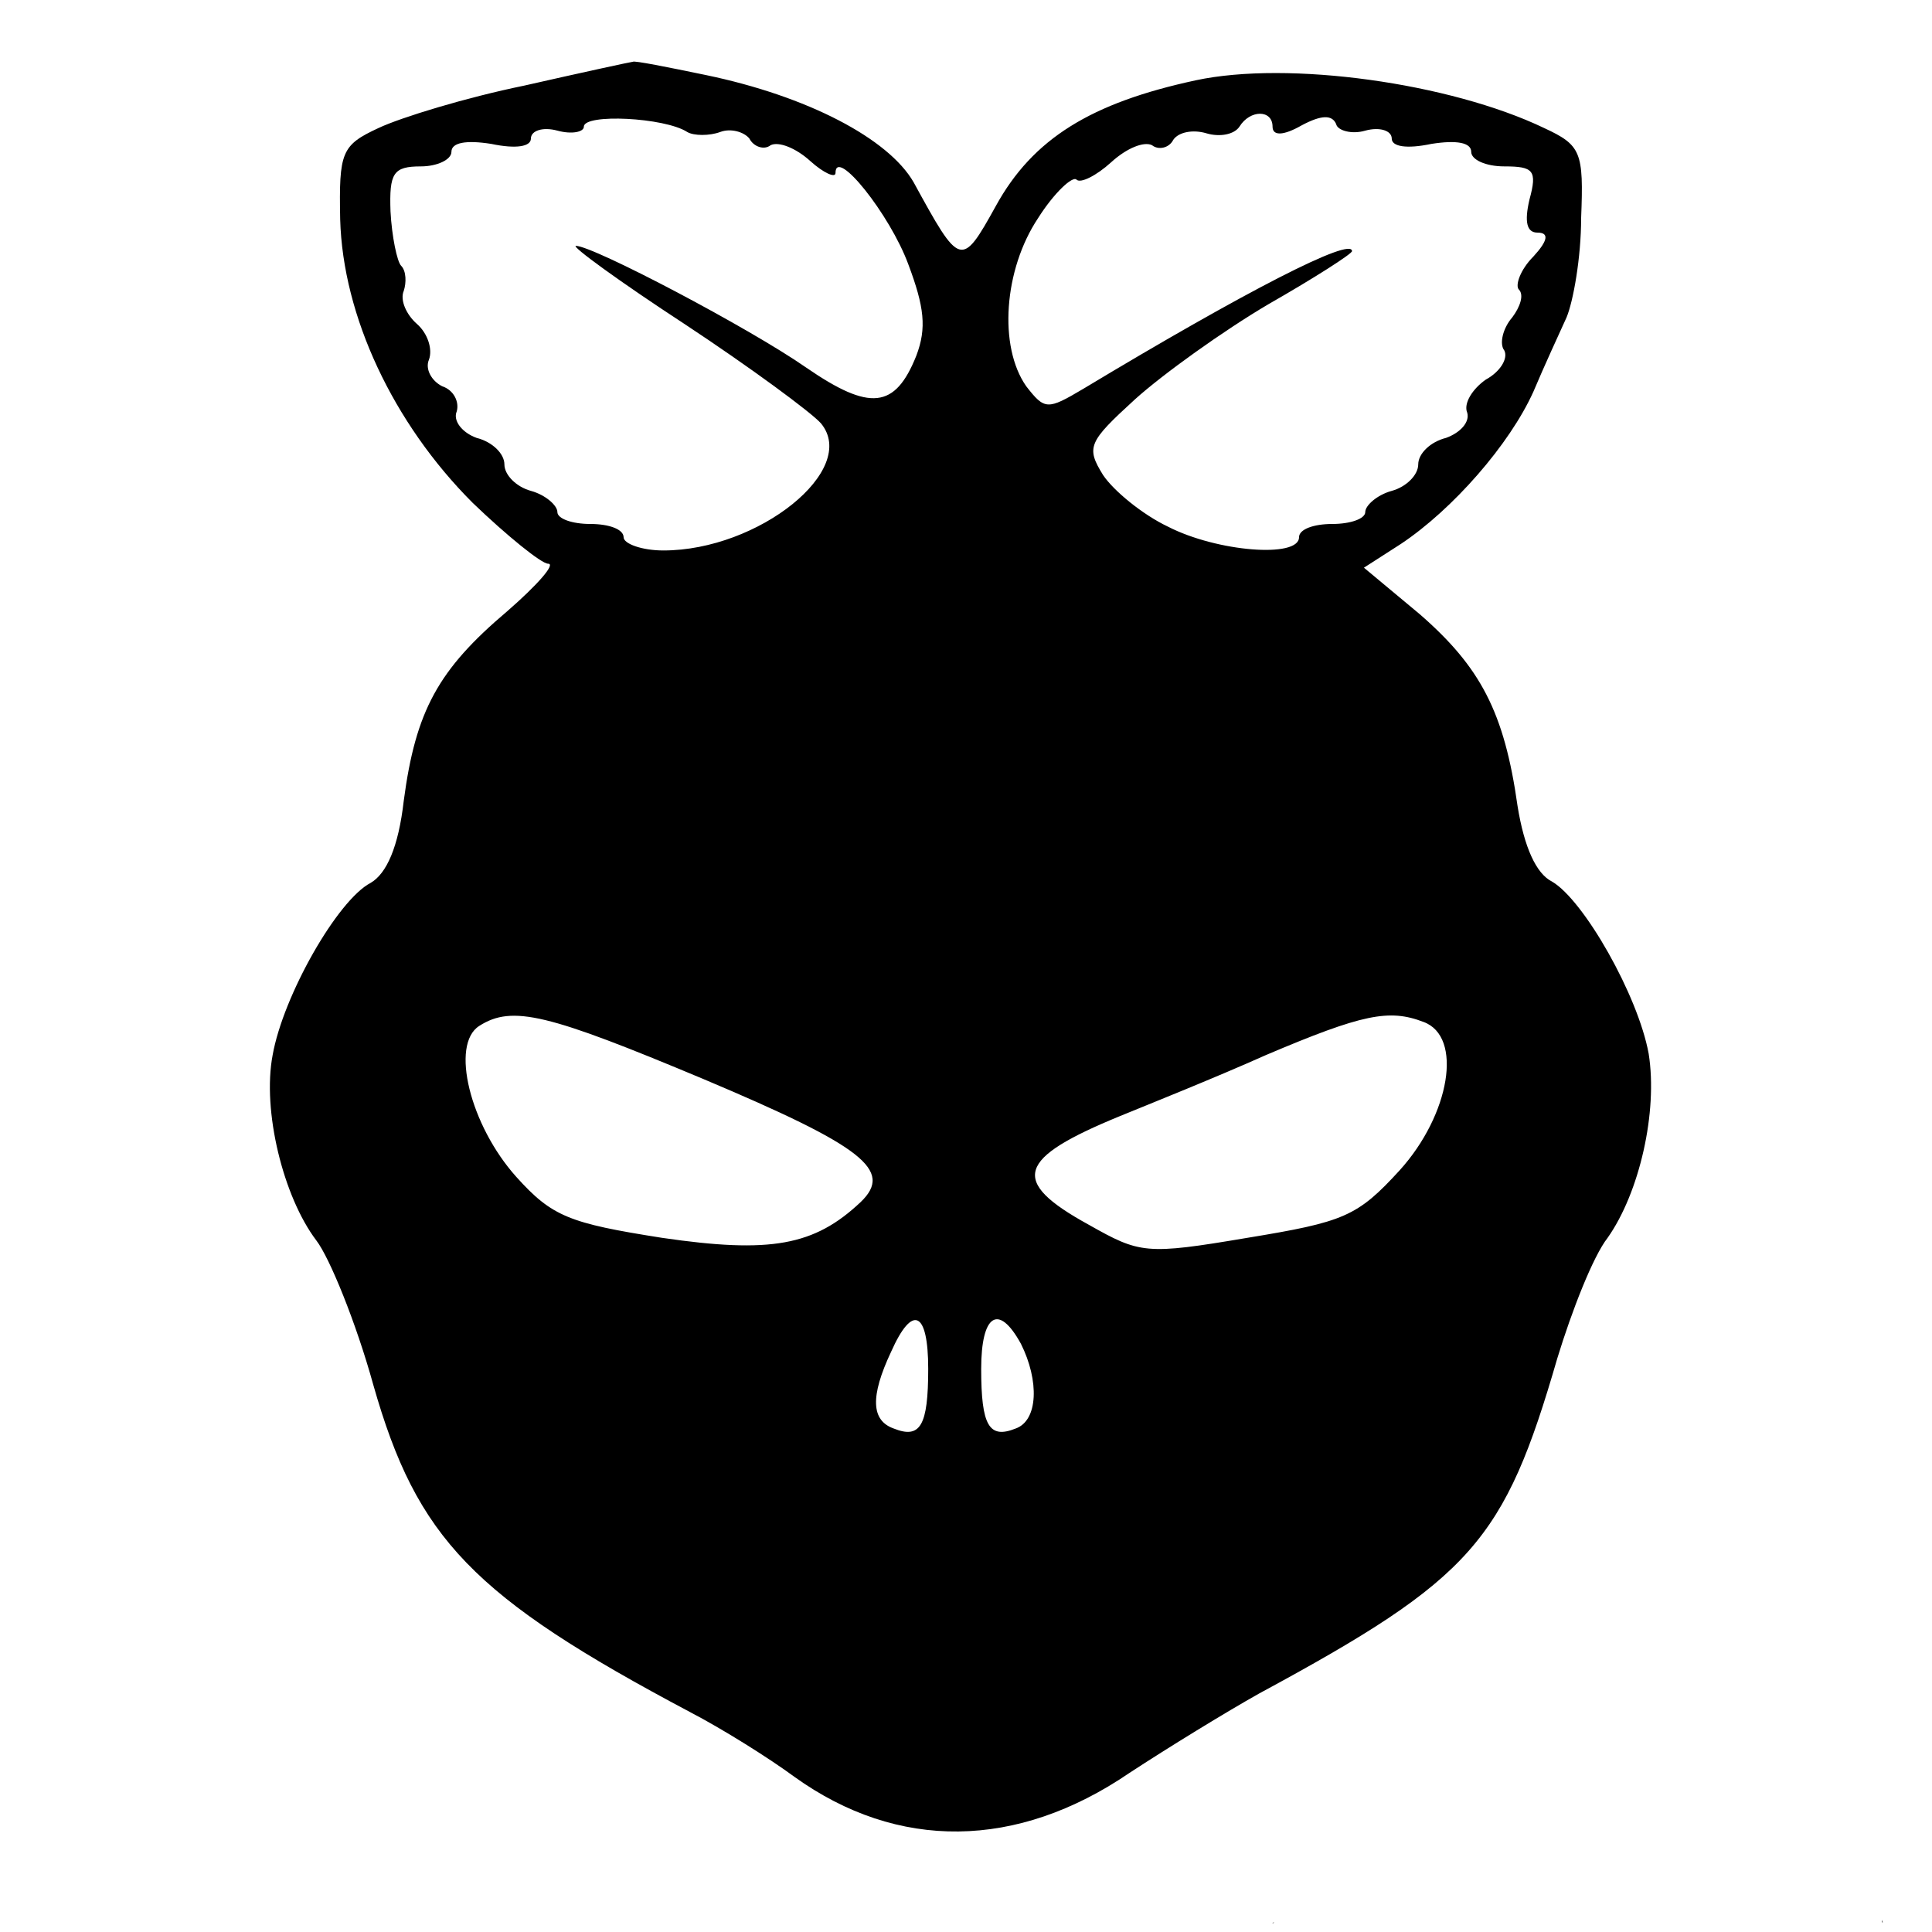
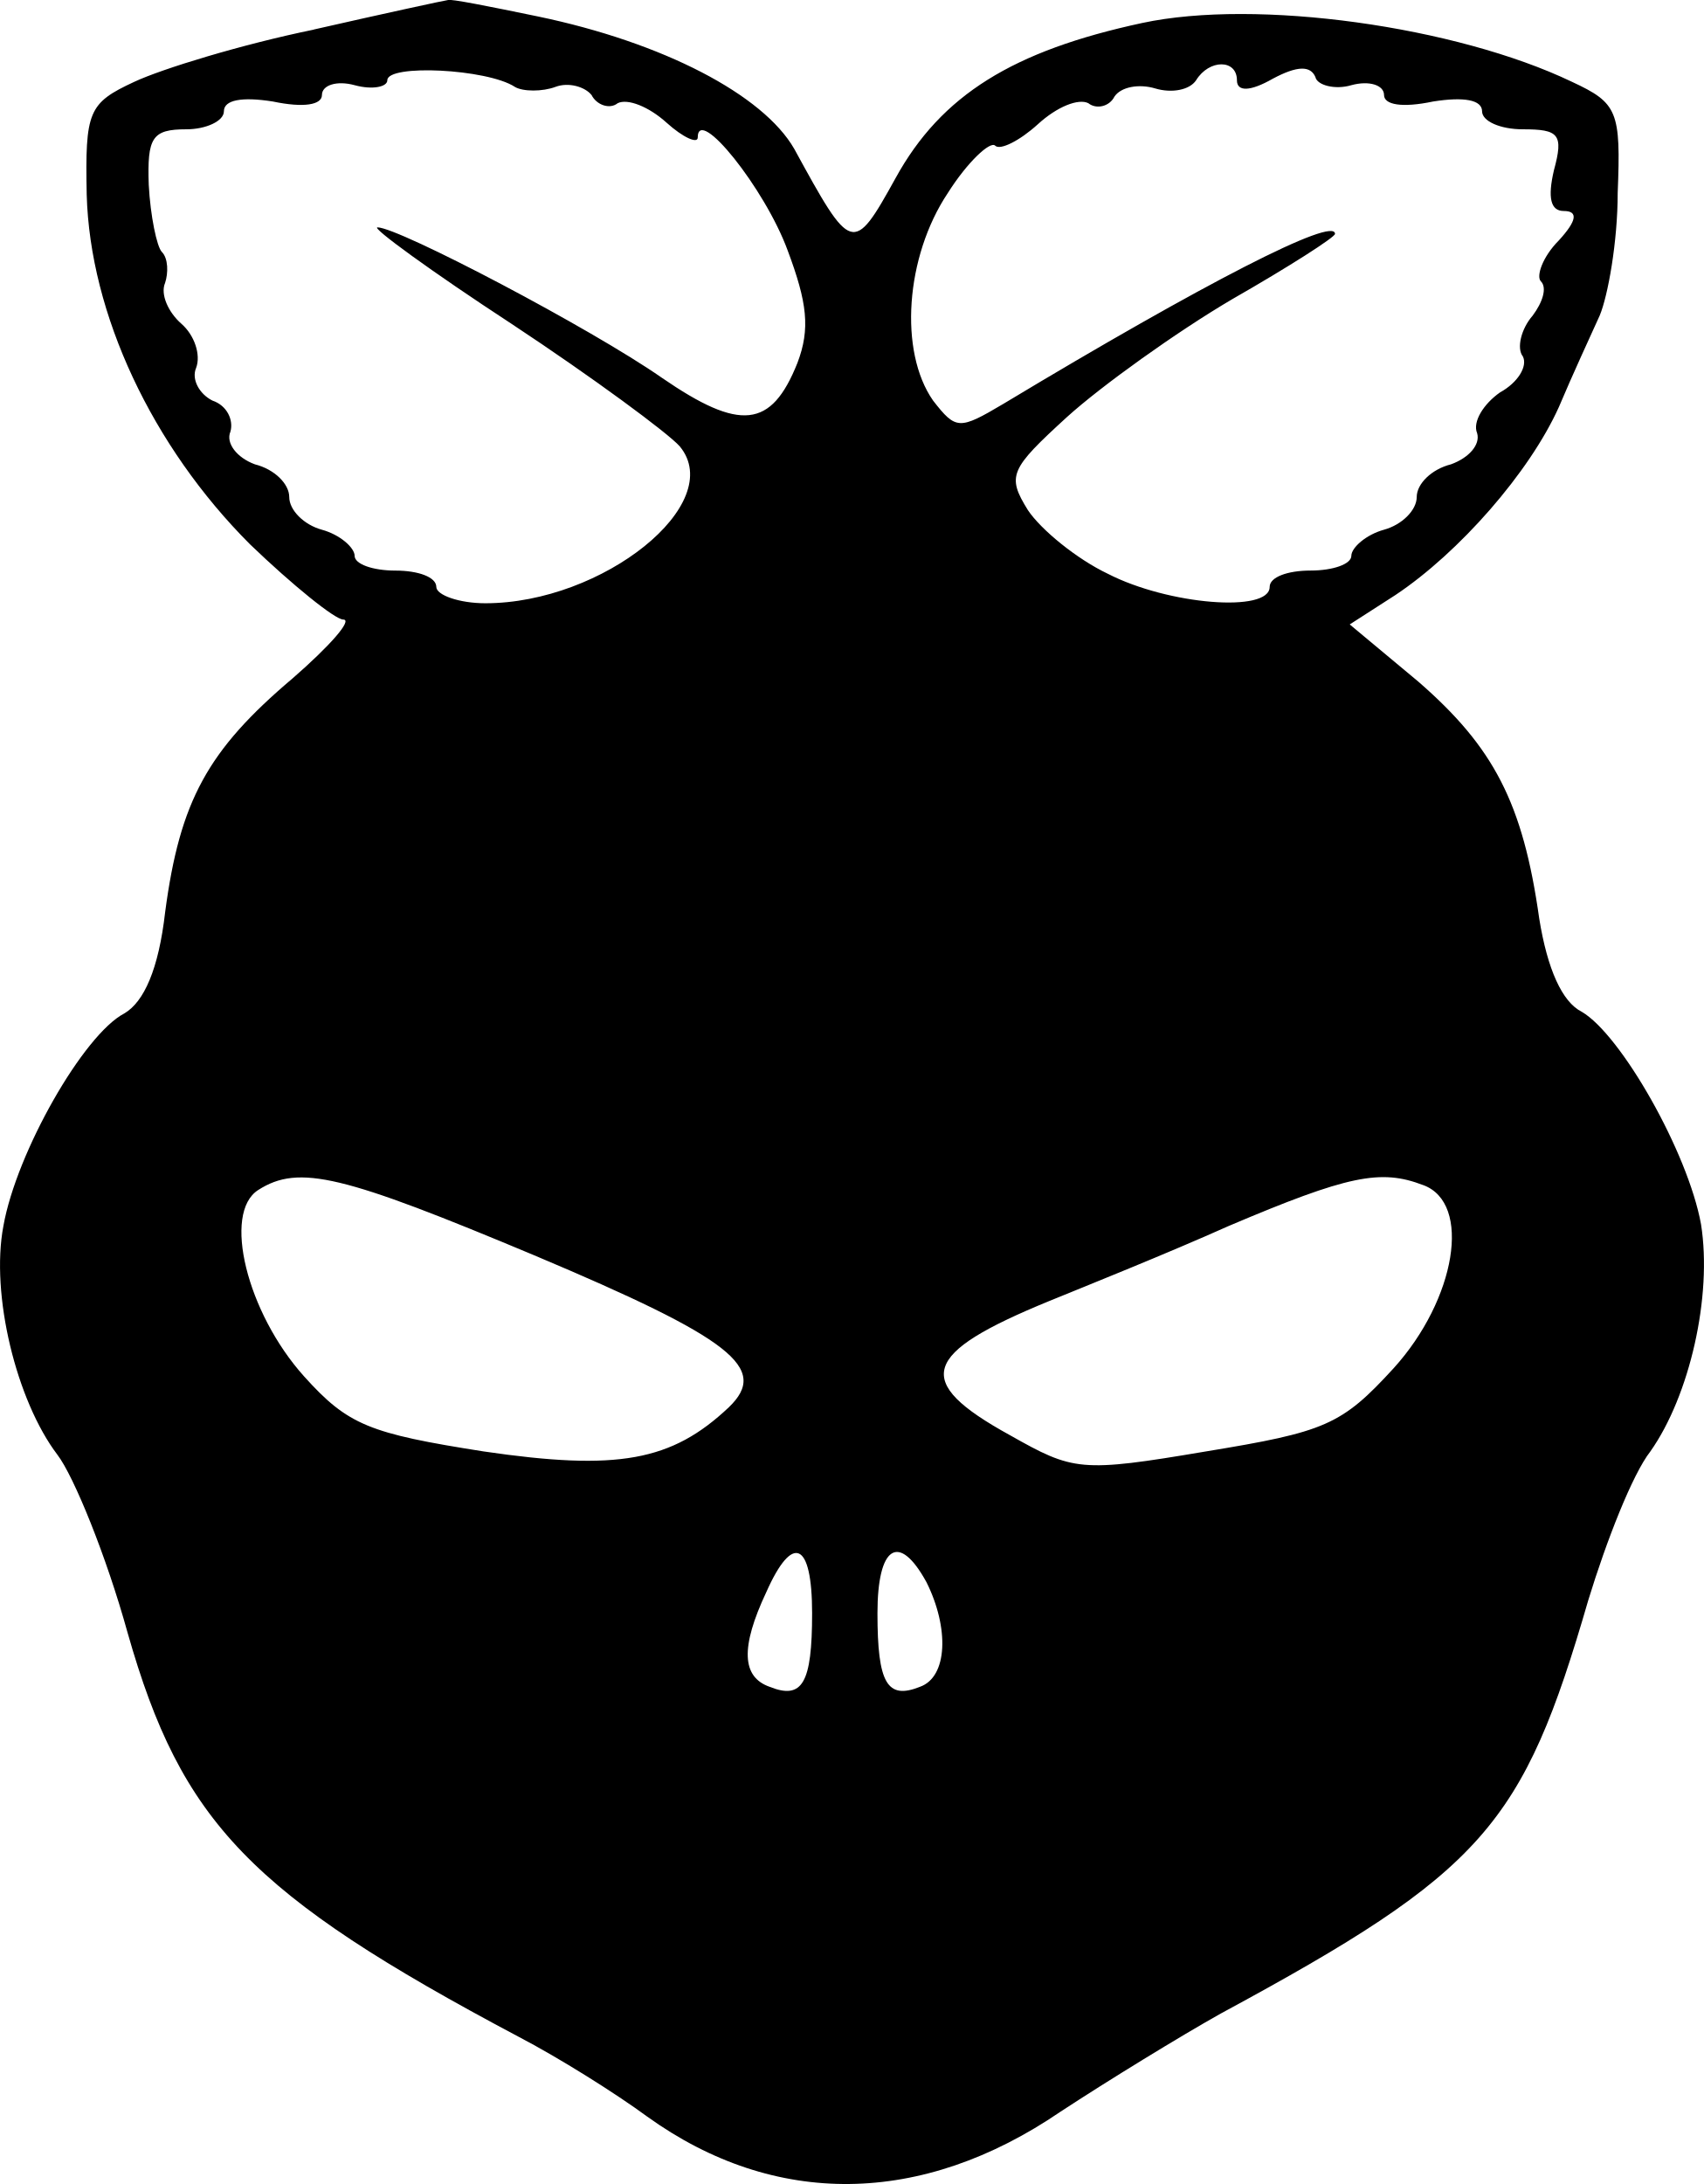
- <svg xmlns="http://www.w3.org/2000/svg" width="180pt" height="180pt" version="1.0" viewBox="0 0 180 180">
-   <g transform="matrix(.12339 0 0 -.12339 -22.104 220.33)">
-     <path d="m575 1721c-44-9-93-24-110-32-28-13-30-18-29-69 2-73 40-154 100-214 26-25 52-46 57-46 6 0-8-16-31-36-52-44-69-75-78-143-4-35-13-55-25-62-25-13-66-85-74-130-8-42 8-107 33-140 10-13 30-62 43-109 33-116 75-160 239-247 25-13 60-35 79-49 78-56 168-55 253 3 29 19 73 46 98 60 161 87 185 115 225 253 11 36 27 77 38 91 24 34 38 95 31 139-8 44-49 116-73 130-12 6-21 26-26 57-10 71-28 105-74 145l-42 35 28 18c39 26 82 75 100 115 8 19 20 45 25 56 5 12 11 45 11 75 2 50 0 55-28 68-71 34-193 51-263 36-79-17-123-44-151-95-26-47-27-46-62 18-19 33-80 65-157 81-29 6-54 11-55 10-1 0-38-8-82-18zm123-35c5-3 17-3 25 0s18 0 22-5c3-6 11-9 16-5 6 3 19-2 30-12 10-9 19-13 19-9 0 20 41-31 55-69 12-32 14-48 6-69-16-40-35-42-83-9-43 30-161 92-174 92-4 0 33-27 82-59 50-33 96-67 103-75 29-35-47-96-119-96-16 0-30 5-30 10 0 6-11 10-25 10s-25 4-25 9-9 13-20 16-20 12-20 20-9 17-21 20c-11 4-18 13-15 20 2 7-2 16-11 19-8 4-13 13-10 20 3 8-1 20-9 27s-13 18-10 25c2 6 2 15-2 19-3 3-7 22-8 41-1 29 2 34 23 34 12 0 23 5 23 11 0 7 11 9 30 6 19-4 30-2 30 4s9 9 20 6 20-1 20 3c0 10 61 7 78-4zm442 4c0-7 8-7 22 1 15 8 23 8 26 1 1-5 12-8 22-5 11 3 20 0 20-6s11-8 30-4c19 3 30 1 30-6 0-6 11-11 25-11 22 0 25-3 19-25-4-17-2-25 6-25 9 0 8-6-3-18-10-10-14-22-11-25 4-4 1-13-5-21-7-8-10-20-6-25 3-6-3-16-14-22-10-7-17-18-14-25 2-7-5-15-16-19-12-3-21-12-21-20s-9-17-20-20-20-11-20-16-11-9-25-9-25-4-25-10c0-16-62-11-99 8-19 9-41 27-49 39-13 21-11 25 24 57 21 19 67 52 101 72 35 20 63 38 63 40 0 11-80-30-203-104-27-16-29-16-43 2-21 30-17 88 9 127 12 19 26 32 29 29s15 3 26 13c12 11 25 16 31 13 5-4 13-2 16 4 4 6 15 8 25 5s21-1 25 5c8 13 25 13 25 0zm-430-719c121-51 144-69 119-93-35-33-68-39-150-27-70 11-83 16-110 46-35 39-50 100-28 114 25 16 52 9 169-40zm544 43c30-11 20-70-18-112-32-35-42-39-115-51-77-13-81-12-120 10-60 33-54 50 24 82 22 9 72 29 110 46 73 31 93 35 119 25zm-374-262c0-43-6-53-26-45-17 6-18 24-2 58 16 36 28 31 28-13zm70 19c14-28 13-58-4-64-20-8-26 2-26 45 0 41 13 50 30 19z" />
-     <path d="m1140.8 334.07c-0.242-0.02-0.458-0.195-0.63-0.366-0.207-0.206-0.163-0.233-0.337-0.41 0.767 0.362 1.854 0.85 0.967 0.776zm-176.97-29.575c-0.422 0.078 0.791-0.35 1.216-0.41 0.171-0.025 0.29 0.03 0.454 0.015-0.554 0.147-1.107 0.292-1.67 0.396z" />
-     <path d="m1600.3 336.05c-0.067-0.628-0.059-1.26-0.088-1.89 0.188 1e-4 0.329-0.027 0.513-0.029-0.139 0.64-0.281 1.28-0.425 1.919z" />
-     <path d="m893.14 309.17c0.262-0.667 0.583-1.307 0.835-1.978 1.715-1.821 2.98-4.03 4.307-6.182-1.363 2.62-2.796 4.993-4.292 6.987-0.288 0.412-0.564 0.775-0.85 1.172zm-33.53-30.264c6.9e-4 -5e-3 -6.9e-4 -0.01 0-0.015 0.117-0.025 0.234-0.049 0.352-0.073-0.114 0.056-0.236 0.042-0.352 0.088z" />
+ <svg xmlns="http://www.w3.org/2000/svg" width="45.396mm" height="58.172mm" version="1.1" viewBox="0 0 45.396 58.172">
+   <g transform="translate(-103.19 -44.979)">
+     <path d="m111.55 45.768c-1.915 0.392-4.048 1.045-4.788 1.393-1.219 0.566-1.306 0.784-1.262 3.003 0.087 3.178 1.741 6.704 4.353 9.315 1.132 1.088 2.264 2.002 2.481 2.002 0.261 0-0.348 0.696-1.349 1.567-2.264 1.915-3.003 3.265-3.395 6.225-0.174 1.524-0.566 2.394-1.088 2.699-1.088 0.566-2.873 3.7-3.221 5.659-0.348 1.828 0.348 4.658 1.437 6.094 0.435 0.566 1.306 2.699 1.872 4.745 1.437 5.049 3.265 6.965 10.403 10.752 1.088 0.566 2.612 1.524 3.439 2.133 3.395 2.438 7.313 2.394 11.013-0.131 1.262-0.827 3.178-2.002 4.266-2.612 7.008-3.787 8.053-5.006 9.794-11.013 0.479-1.567 1.175-3.352 1.654-3.961 1.045-1.48 1.654-4.135 1.349-6.051-0.348-1.915-2.133-5.049-3.178-5.659-0.522-0.261-0.914-1.132-1.132-2.481-0.435-3.091-1.219-4.571-3.221-6.312l-1.828-1.524 1.219-0.784c1.698-1.132 3.569-3.265 4.353-5.006 0.348-0.827 0.871-1.959 1.088-2.438 0.218-0.522 0.479-1.959 0.479-3.265 0.087-2.176 0-2.394-1.219-2.96-3.091-1.48-8.401-2.22-11.448-1.567-3.439 0.74-5.354 1.915-6.573 4.135-1.132 2.046-1.175 2.002-2.699-0.784-0.827-1.437-3.482-2.829-6.834-3.526-1.262-0.261-2.351-0.479-2.394-0.435-0.043 0-1.654 0.348-3.569 0.784zm5.354 1.524c0.218 0.131 0.74 0.131 1.088 0 0.348-0.131 0.784 0 0.958 0.218 0.131 0.261 0.479 0.392 0.696 0.218 0.261-0.131 0.827 0.087 1.306 0.522 0.435 0.392 0.827 0.566 0.827 0.392 0-0.871 1.785 1.349 2.394 3.003 0.522 1.393 0.609 2.089 0.261 3.003-0.696 1.741-1.524 1.828-3.613 0.392-1.872-1.306-7.008-4.005-7.574-4.005-0.174 0 1.437 1.175 3.569 2.568 2.176 1.437 4.179 2.917 4.484 3.265 1.262 1.524-2.046 4.179-5.18 4.179-0.696 0-1.306-0.218-1.306-0.435 0-0.261-0.479-0.435-1.088-0.435-0.609 0-1.088-0.174-1.088-0.392s-0.392-0.566-0.871-0.696-0.871-0.522-0.871-0.871-0.392-0.74-0.914-0.871c-0.479-0.174-0.784-0.566-0.653-0.871 0.087-0.305-0.087-0.696-0.479-0.827-0.348-0.174-0.566-0.566-0.435-0.871 0.131-0.348-0.043-0.871-0.392-1.175-0.348-0.305-0.566-0.784-0.435-1.088 0.087-0.261 0.087-0.653-0.087-0.827-0.131-0.131-0.305-0.958-0.348-1.785-0.043-1.262 0.087-1.48 1.001-1.48 0.522 0 1.001-0.218 1.001-0.479 0-0.305 0.479-0.392 1.306-0.261 0.827 0.174 1.306 0.087 1.306-0.174 0-0.261 0.392-0.392 0.871-0.261 0.479 0.131 0.871 0.044 0.871-0.131 0-0.435 2.655-0.305 3.395 0.174zm19.24-0.174c0 0.305 0.348 0.305 0.958-0.044 0.653-0.348 1.001-0.348 1.132-0.044 0.043 0.218 0.522 0.348 0.958 0.218 0.479-0.131 0.871 0 0.871 0.261 0 0.261 0.479 0.348 1.306 0.174 0.827-0.131 1.306-0.044 1.306 0.261 0 0.261 0.479 0.479 1.088 0.479 0.958 0 1.088 0.131 0.827 1.088-0.174 0.74-0.087 1.088 0.261 1.088 0.392 0 0.348 0.261-0.131 0.784-0.435 0.435-0.609 0.958-0.479 1.088 0.174 0.174 0.043 0.566-0.218 0.914-0.305 0.348-0.435 0.871-0.261 1.088 0.131 0.261-0.131 0.696-0.609 0.958-0.435 0.305-0.74 0.784-0.609 1.088 0.087 0.305-0.218 0.653-0.696 0.827-0.522 0.131-0.914 0.522-0.914 0.871s-0.392 0.74-0.871 0.871-0.871 0.479-0.871 0.696-0.479 0.392-1.088 0.392c-0.609 0-1.088 0.174-1.088 0.435 0 0.696-2.699 0.479-4.309-0.348-0.827-0.392-1.785-1.175-2.133-1.698-0.566-0.914-0.479-1.088 1.045-2.481 0.914-0.827 2.917-2.264 4.396-3.134 1.524-0.871 2.742-1.654 2.742-1.741 0-0.479-3.482 1.306-8.836 4.527-1.175 0.696-1.262 0.696-1.872-0.087-0.914-1.306-0.74-3.831 0.392-5.528 0.522-0.827 1.132-1.393 1.262-1.262 0.131 0.131 0.653-0.131 1.132-0.566 0.522-0.479 1.088-0.696 1.349-0.566 0.218 0.174 0.566 0.087 0.696-0.174 0.174-0.261 0.653-0.348 1.088-0.218 0.435 0.131 0.914 0.044 1.088-0.218 0.348-0.566 1.088-0.566 1.088 0zm-18.718 31.298c5.267 2.22 6.268 3.003 5.18 4.048-1.524 1.437-2.96 1.698-6.529 1.175-3.047-0.479-3.613-0.696-4.788-2.002-1.524-1.698-2.176-4.353-1.219-4.962 1.088-0.696 2.264-0.392 7.356 1.741zm23.68-1.872c1.306 0.479 0.871 3.047-0.784 4.875-1.393 1.524-1.828 1.698-5.006 2.22-3.352 0.566-3.526 0.522-5.223-0.435-2.612-1.437-2.351-2.176 1.045-3.569 0.958-0.392 3.134-1.262 4.788-2.002 3.178-1.349 4.048-1.524 5.18-1.088zm-16.28 11.405c0 1.872-0.261 2.307-1.132 1.959-0.74-0.261-0.784-1.045-0.087-2.525 0.696-1.567 1.219-1.349 1.219 0.566zm3.047-0.827c0.609 1.219 0.566 2.525-0.174 2.786-0.871 0.348-1.132-0.087-1.132-1.959 0-1.785 0.566-2.176 1.306-0.827z" stroke-width=".044" />
  </g>
</svg>
